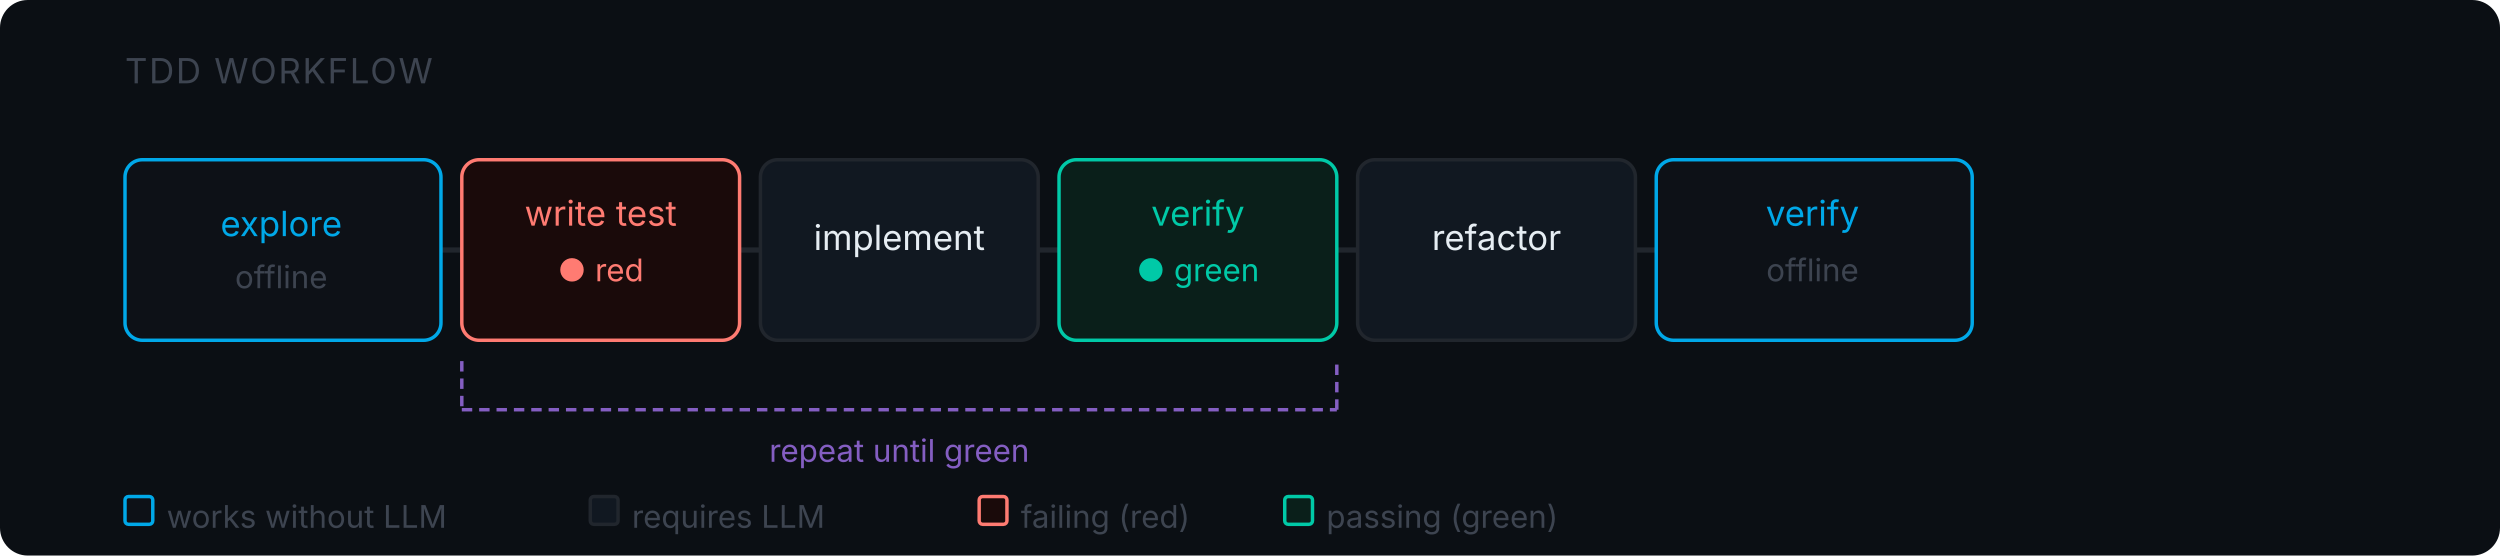
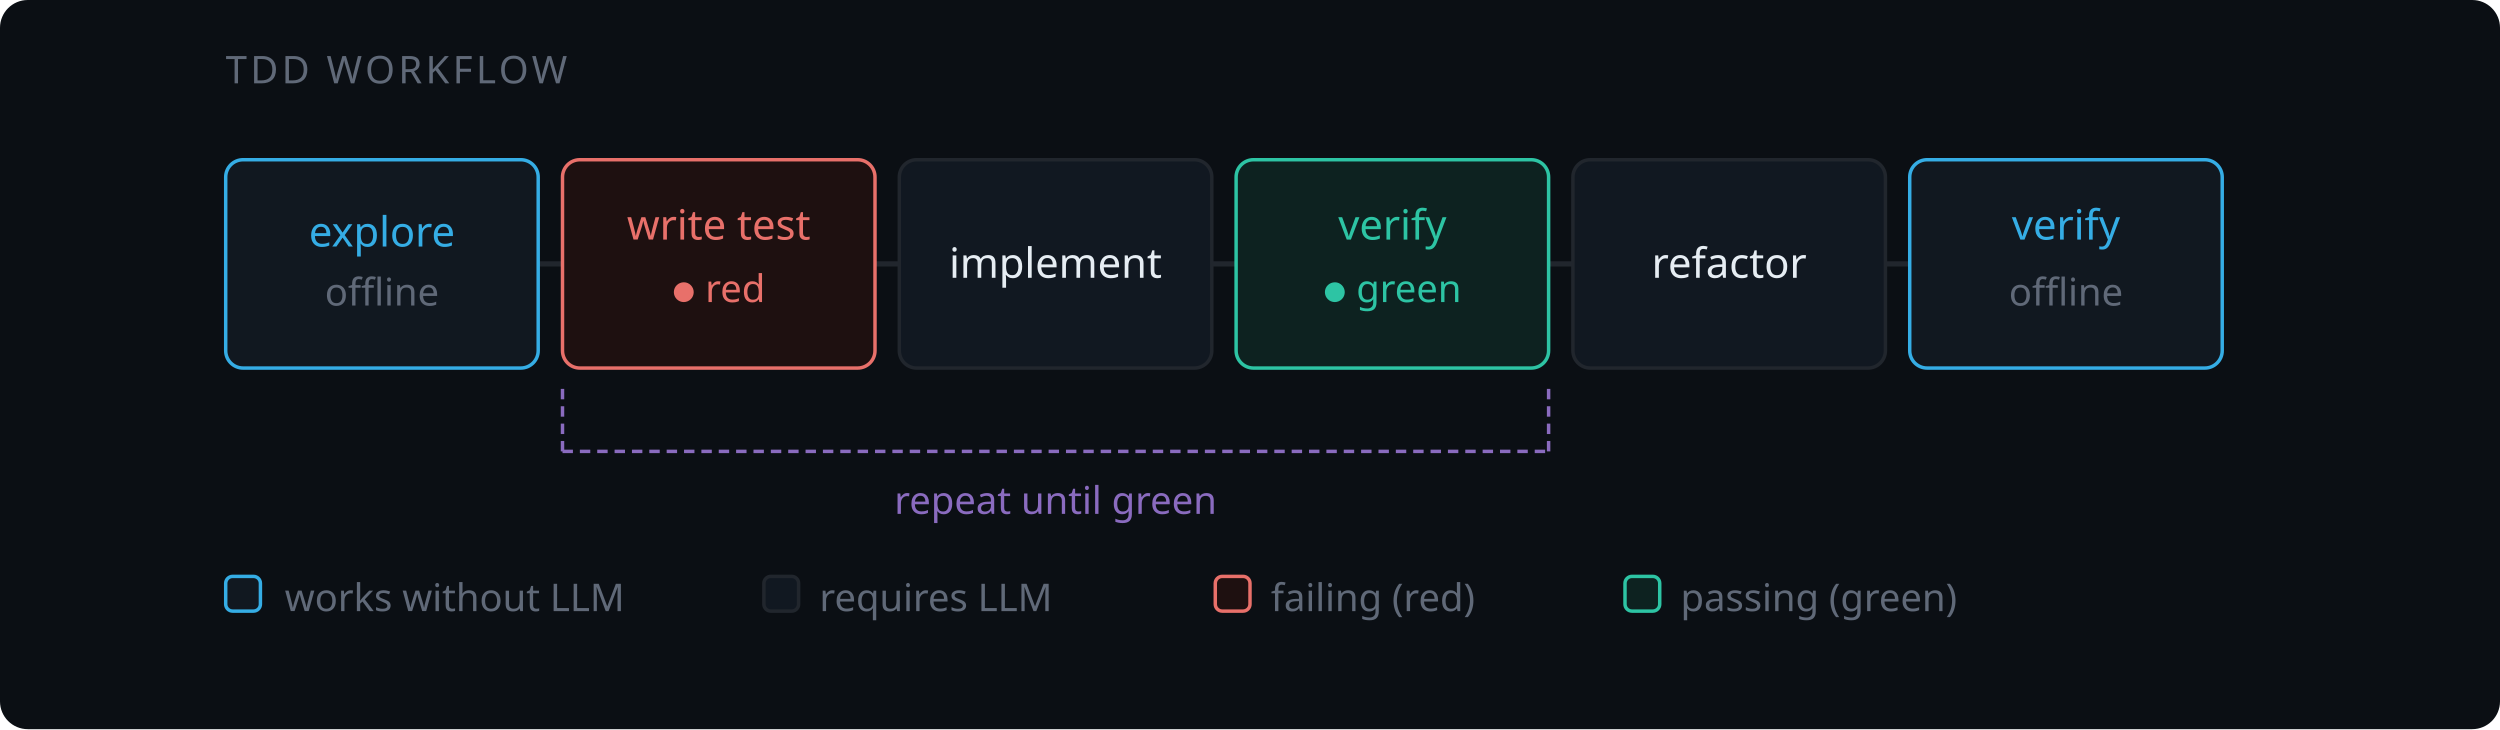
- <svg xmlns="http://www.w3.org/2000/svg" viewBox="0 0 720 160" width="720" height="160" role="img" aria-label="TDD workflow: explore (offline), write test (red — failing), implement, verify (green — passing), refactor, verify (offline). Repeat write test → verify until green.">
-   <rect width="720" height="160" rx="8" fill="#0B0F14" />
-   <text x="36" y="24" font-family="-apple-system,BlinkMacSystemFont,'Segoe UI',sans-serif" font-size="10" fill="#3D4450" letter-spacing="0.5">TDD WORKFLOW</text>
+ <svg xmlns="http://www.w3.org/2000/svg" viewBox="0 0 720 210" width="720" height="210" role="img" aria-label="TDD workflow: explore (offline), write test (red — failing), implement, verify (green — passing), refactor, verify (offline). Repeat write test to verify until green.">
+   <rect width="720" height="210" rx="8" fill="#0B0F14" />
+   <text x="65" y="24" font-size="11" fill="#606978" letter-spacing="1" font-family="-apple-system,BlinkMacSystemFont,'Segoe UI','Noto Sans',Helvetica,Arial,sans-serif">TDD WORKFLOW</text>
  <g stroke="#21262D" stroke-width="1.5" fill="none">
-     <line x1="127" y1="72" x2="133" y2="72" />
-     <line x1="213" y1="72" x2="219" y2="72" />
-     <line x1="299" y1="72" x2="305" y2="72" />
-     <line x1="385" y1="72" x2="391" y2="72" />
-     <line x1="471" y1="72" x2="477" y2="72" />
+     <line x1="155" y1="76" x2="162" y2="76" />
+     <line x1="252" y1="76" x2="259" y2="76" />
+     <line x1="349" y1="76" x2="356" y2="76" />
+     <line x1="446" y1="76" x2="453" y2="76" />
+     <line x1="543" y1="76" x2="550" y2="76" />
  </g>
  <g fill="#21262D">
-     <polygon points="133,68 133,76 141,72" />
-     <polygon points="219,68 219,76 227,72" />
-     <polygon points="305,68 305,76 313,72" />
-     <polygon points="391,68 391,76 399,72" />
-     <polygon points="477,68 477,76 485,72" />
+     <polygon points="162,72 162,80 170,76" />
+     <polygon points="259,72 259,80 267,76" />
+     <polygon points="356,72 356,80 364,76" />
+     <polygon points="453,72 453,80 461,76" />
+     <polygon points="550,72 550,80 558,76" />
  </g>
-   <rect x="36" y="46" width="91" height="52" rx="5" fill="#0D1117" stroke="#00A8E8" stroke-width="1" />
-   <text x="81" y="68" text-anchor="middle" font-family="-apple-system,BlinkMacSystemFont,'Segoe UI',sans-serif" font-size="10" fill="#00A8E8">explore</text>
-   <text x="81" y="83" text-anchor="middle" font-family="-apple-system,BlinkMacSystemFont,'Segoe UI',sans-serif" font-size="9" fill="#3D4450">offline</text>
-   <rect x="133" y="46" width="80" height="52" rx="5" fill="#1A0A0A" stroke="#FF7B72" stroke-width="1" />
-   <text x="173" y="65" text-anchor="middle" font-family="-apple-system,BlinkMacSystemFont,'Segoe UI',sans-serif" font-size="10" fill="#FF7B72">write test</text>
-   <text x="173" y="81" text-anchor="middle" font-family="-apple-system,BlinkMacSystemFont,'Segoe UI',sans-serif" font-size="9" fill="#FF7B72">● red</text>
-   <rect x="219" y="46" width="80" height="52" rx="5" fill="#111821" stroke="#21262D" stroke-width="1" />
-   <text x="259" y="72" text-anchor="middle" font-family="-apple-system,BlinkMacSystemFont,'Segoe UI',sans-serif" font-size="10" fill="#E6EDF3">implement</text>
-   <rect x="305" y="46" width="80" height="52" rx="5" fill="#0A1F1A" stroke="#00C9A7" stroke-width="1" />
-   <text x="345" y="65" text-anchor="middle" font-family="-apple-system,BlinkMacSystemFont,'Segoe UI',sans-serif" font-size="10" fill="#00C9A7">verify</text>
-   <text x="345" y="81" text-anchor="middle" font-family="-apple-system,BlinkMacSystemFont,'Segoe UI',sans-serif" font-size="9" fill="#00C9A7">● green</text>
-   <rect x="391" y="46" width="80" height="52" rx="5" fill="#111821" stroke="#21262D" stroke-width="1" />
-   <text x="431" y="72" text-anchor="middle" font-family="-apple-system,BlinkMacSystemFont,'Segoe UI',sans-serif" font-size="10" fill="#E6EDF3">refactor</text>
-   <rect x="477" y="46" width="91" height="52" rx="5" fill="#0D1117" stroke="#00A8E8" stroke-width="1" />
-   <text x="522" y="65" text-anchor="middle" font-family="-apple-system,BlinkMacSystemFont,'Segoe UI',sans-serif" font-size="10" fill="#00A8E8">verify</text>
-   <text x="522" y="81" text-anchor="middle" font-family="-apple-system,BlinkMacSystemFont,'Segoe UI',sans-serif" font-size="9" fill="#3D4450">offline</text>
-   <g stroke="#845EC2" stroke-width="1" fill="none" stroke-dasharray="3 2">
-     <line x1="133" y1="104" x2="133" y2="118" />
-     <line x1="133" y1="118" x2="385" y2="118" />
-     <line x1="385" y1="118" x2="385" y2="104" />
+   <rect x="65" y="46" width="90" height="60" rx="5" fill="#111820" stroke="#35ADE5" stroke-width="1" />
+   <text x="110" y="71" text-anchor="middle" font-size="12" fill="#35ADE5" font-family="-apple-system,BlinkMacSystemFont,'Segoe UI','Noto Sans',Helvetica,Arial,sans-serif">explore</text>
+   <text x="110" y="88" text-anchor="middle" font-size="11" fill="#606978" font-family="-apple-system,BlinkMacSystemFont,'Segoe UI','Noto Sans',Helvetica,Arial,sans-serif">offline</text>
+   <rect x="162" y="46" width="90" height="60" rx="5" fill="#1E1010" stroke="#E8706A" stroke-width="1" />
+   <text x="207" y="69" text-anchor="middle" font-size="12" fill="#E8706A" font-family="-apple-system,BlinkMacSystemFont,'Segoe UI','Noto Sans',Helvetica,Arial,sans-serif">write test</text>
+   <text x="207" y="87" text-anchor="middle" font-size="11" fill="#E8706A" font-family="-apple-system,BlinkMacSystemFont,'Segoe UI','Noto Sans',Helvetica,Arial,sans-serif">● red</text>
+   <rect x="259" y="46" width="90" height="60" rx="5" fill="#111821" stroke="#21262D" stroke-width="1" />
+   <text x="304" y="80" text-anchor="middle" font-size="12" fill="#E6EDF3" font-family="-apple-system,BlinkMacSystemFont,'Segoe UI','Noto Sans',Helvetica,Arial,sans-serif">implement</text>
+   <rect x="356" y="46" width="90" height="60" rx="5" fill="#0D2220" stroke="#2DC4A4" stroke-width="1" />
+   <text x="401" y="69" text-anchor="middle" font-size="12" fill="#2DC4A4" font-family="-apple-system,BlinkMacSystemFont,'Segoe UI','Noto Sans',Helvetica,Arial,sans-serif">verify</text>
+   <text x="401" y="87" text-anchor="middle" font-size="11" fill="#2DC4A4" font-family="-apple-system,BlinkMacSystemFont,'Segoe UI','Noto Sans',Helvetica,Arial,sans-serif">● green</text>
+   <rect x="453" y="46" width="90" height="60" rx="5" fill="#111821" stroke="#21262D" stroke-width="1" />
+   <text x="498" y="80" text-anchor="middle" font-size="12" fill="#E6EDF3" font-family="-apple-system,BlinkMacSystemFont,'Segoe UI','Noto Sans',Helvetica,Arial,sans-serif">refactor</text>
+   <rect x="550" y="46" width="90" height="60" rx="5" fill="#111820" stroke="#35ADE5" stroke-width="1" />
+   <text x="595" y="69" text-anchor="middle" font-size="12" fill="#35ADE5" font-family="-apple-system,BlinkMacSystemFont,'Segoe UI','Noto Sans',Helvetica,Arial,sans-serif">verify</text>
+   <text x="595" y="88" text-anchor="middle" font-size="11" fill="#606978" font-family="-apple-system,BlinkMacSystemFont,'Segoe UI','Noto Sans',Helvetica,Arial,sans-serif">offline</text>
+   <g stroke="#8A6BBF" stroke-width="1" fill="none" stroke-dasharray="3 2">
+     <line x1="162" y1="112" x2="162" y2="130" />
+     <line x1="162" y1="130" x2="446" y2="130" />
+     <line x1="446" y1="130" x2="446" y2="112" />
  </g>
-   <text x="259" y="133" text-anchor="middle" font-family="-apple-system,BlinkMacSystemFont,'Segoe UI',sans-serif" font-size="9" fill="#845EC2">repeat until green</text>
-   <rect x="36" y="143" width="8" height="8" rx="1" fill="#0D1117" stroke="#00A8E8" stroke-width="1" />
-   <text x="48" y="152" font-family="-apple-system,BlinkMacSystemFont,'Segoe UI',sans-serif" font-size="9" fill="#3D4450">works without LLM</text>
-   <rect x="170" y="143" width="8" height="8" rx="1" fill="#111821" stroke="#21262D" stroke-width="1" />
-   <text x="182" y="152" font-family="-apple-system,BlinkMacSystemFont,'Segoe UI',sans-serif" font-size="9" fill="#3D4450">requires LLM</text>
-   <rect x="282" y="143" width="8" height="8" rx="1" fill="#1A0A0A" stroke="#FF7B72" stroke-width="1" />
-   <text x="294" y="152" font-family="-apple-system,BlinkMacSystemFont,'Segoe UI',sans-serif" font-size="9" fill="#3D4450">failing (red)</text>
-   <rect x="370" y="143" width="8" height="8" rx="1" fill="#0A1F1A" stroke="#00C9A7" stroke-width="1" />
-   <text x="382" y="152" font-family="-apple-system,BlinkMacSystemFont,'Segoe UI',sans-serif" font-size="9" fill="#3D4450">passing (green)</text>
+   <text x="304" y="148" text-anchor="middle" font-size="11" fill="#8A6BBF" font-family="-apple-system,BlinkMacSystemFont,'Segoe UI','Noto Sans',Helvetica,Arial,sans-serif">repeat until green</text>
+   <rect x="65" y="166" width="10" height="10" rx="2" fill="#111820" stroke="#35ADE5" stroke-width="1" />
+   <text x="82" y="176" font-size="11" fill="#606978" font-family="-apple-system,BlinkMacSystemFont,'Segoe UI','Noto Sans',Helvetica,Arial,sans-serif">works without LLM</text>
+   <rect x="220" y="166" width="10" height="10" rx="2" fill="#111821" stroke="#21262D" stroke-width="1" />
+   <text x="236" y="176" font-size="11" fill="#606978" font-family="-apple-system,BlinkMacSystemFont,'Segoe UI','Noto Sans',Helvetica,Arial,sans-serif">requires LLM</text>
+   <rect x="350" y="166" width="10" height="10" rx="2" fill="#1E1010" stroke="#E8706A" stroke-width="1" />
+   <text x="366" y="176" font-size="11" fill="#606978" font-family="-apple-system,BlinkMacSystemFont,'Segoe UI','Noto Sans',Helvetica,Arial,sans-serif">failing (red)</text>
+   <rect x="468" y="166" width="10" height="10" rx="2" fill="#0D2220" stroke="#2DC4A4" stroke-width="1" />
+   <text x="484" y="176" font-size="11" fill="#606978" font-family="-apple-system,BlinkMacSystemFont,'Segoe UI','Noto Sans',Helvetica,Arial,sans-serif">passing (green)</text>
</svg>
